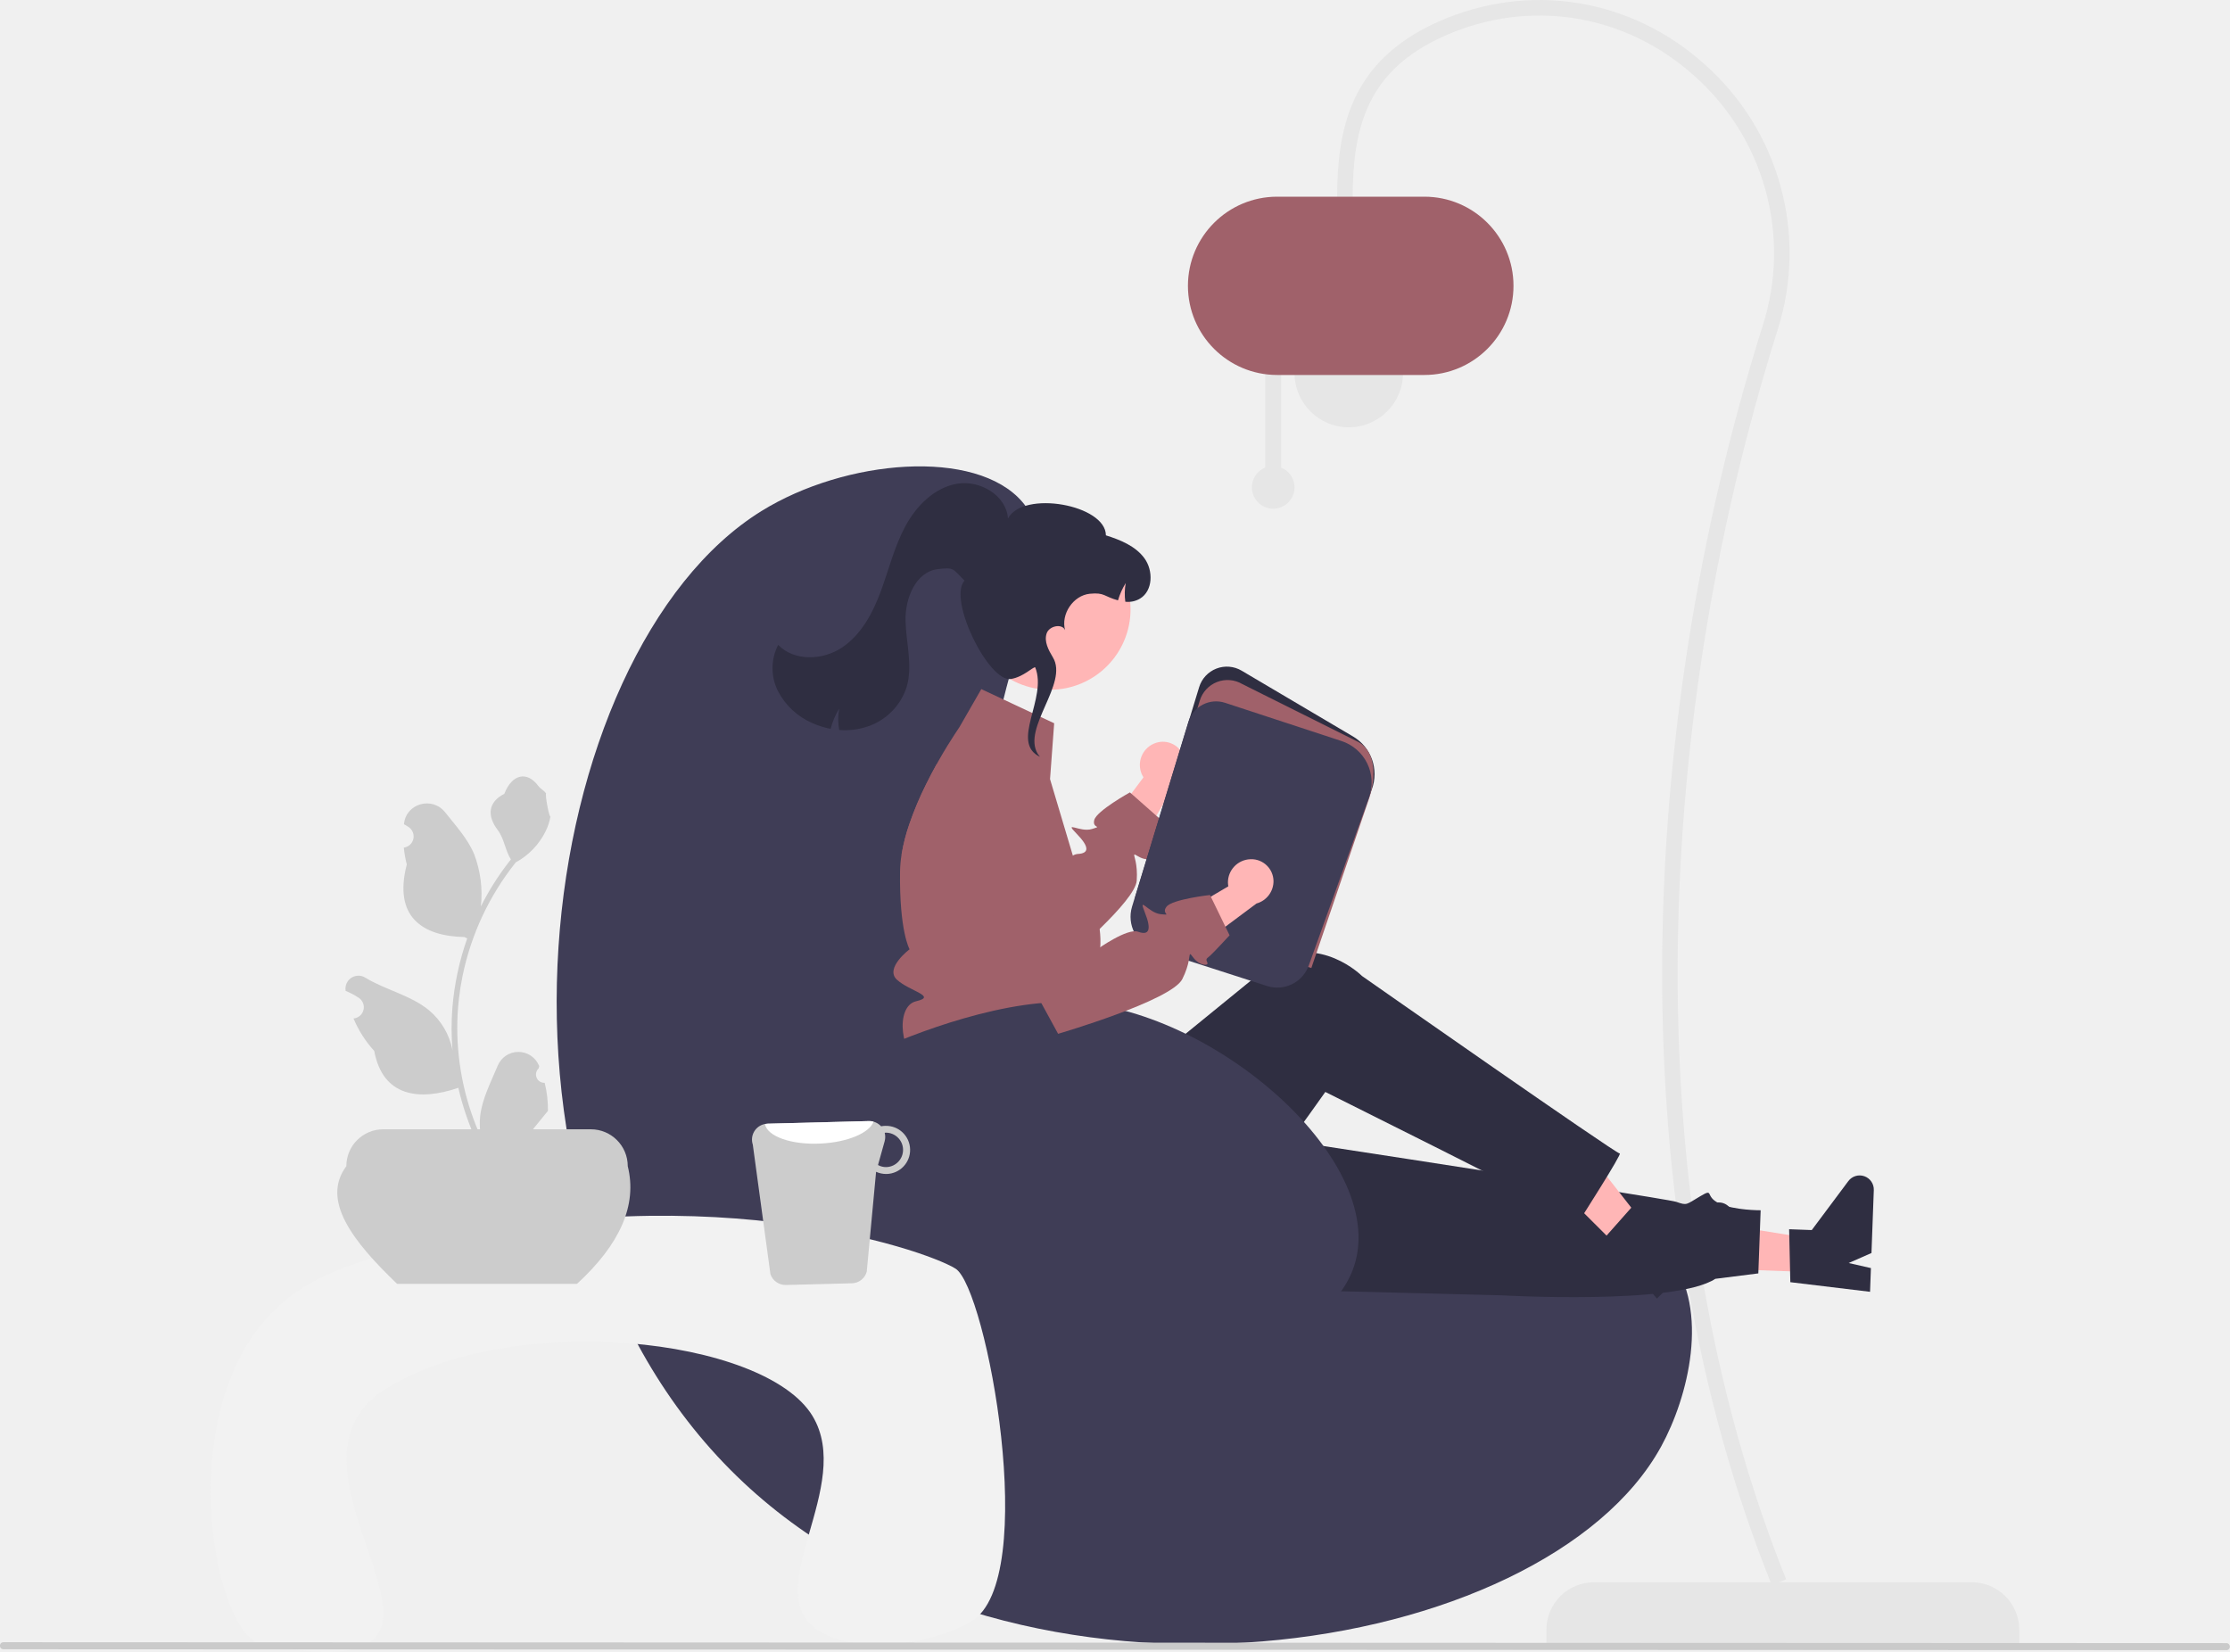
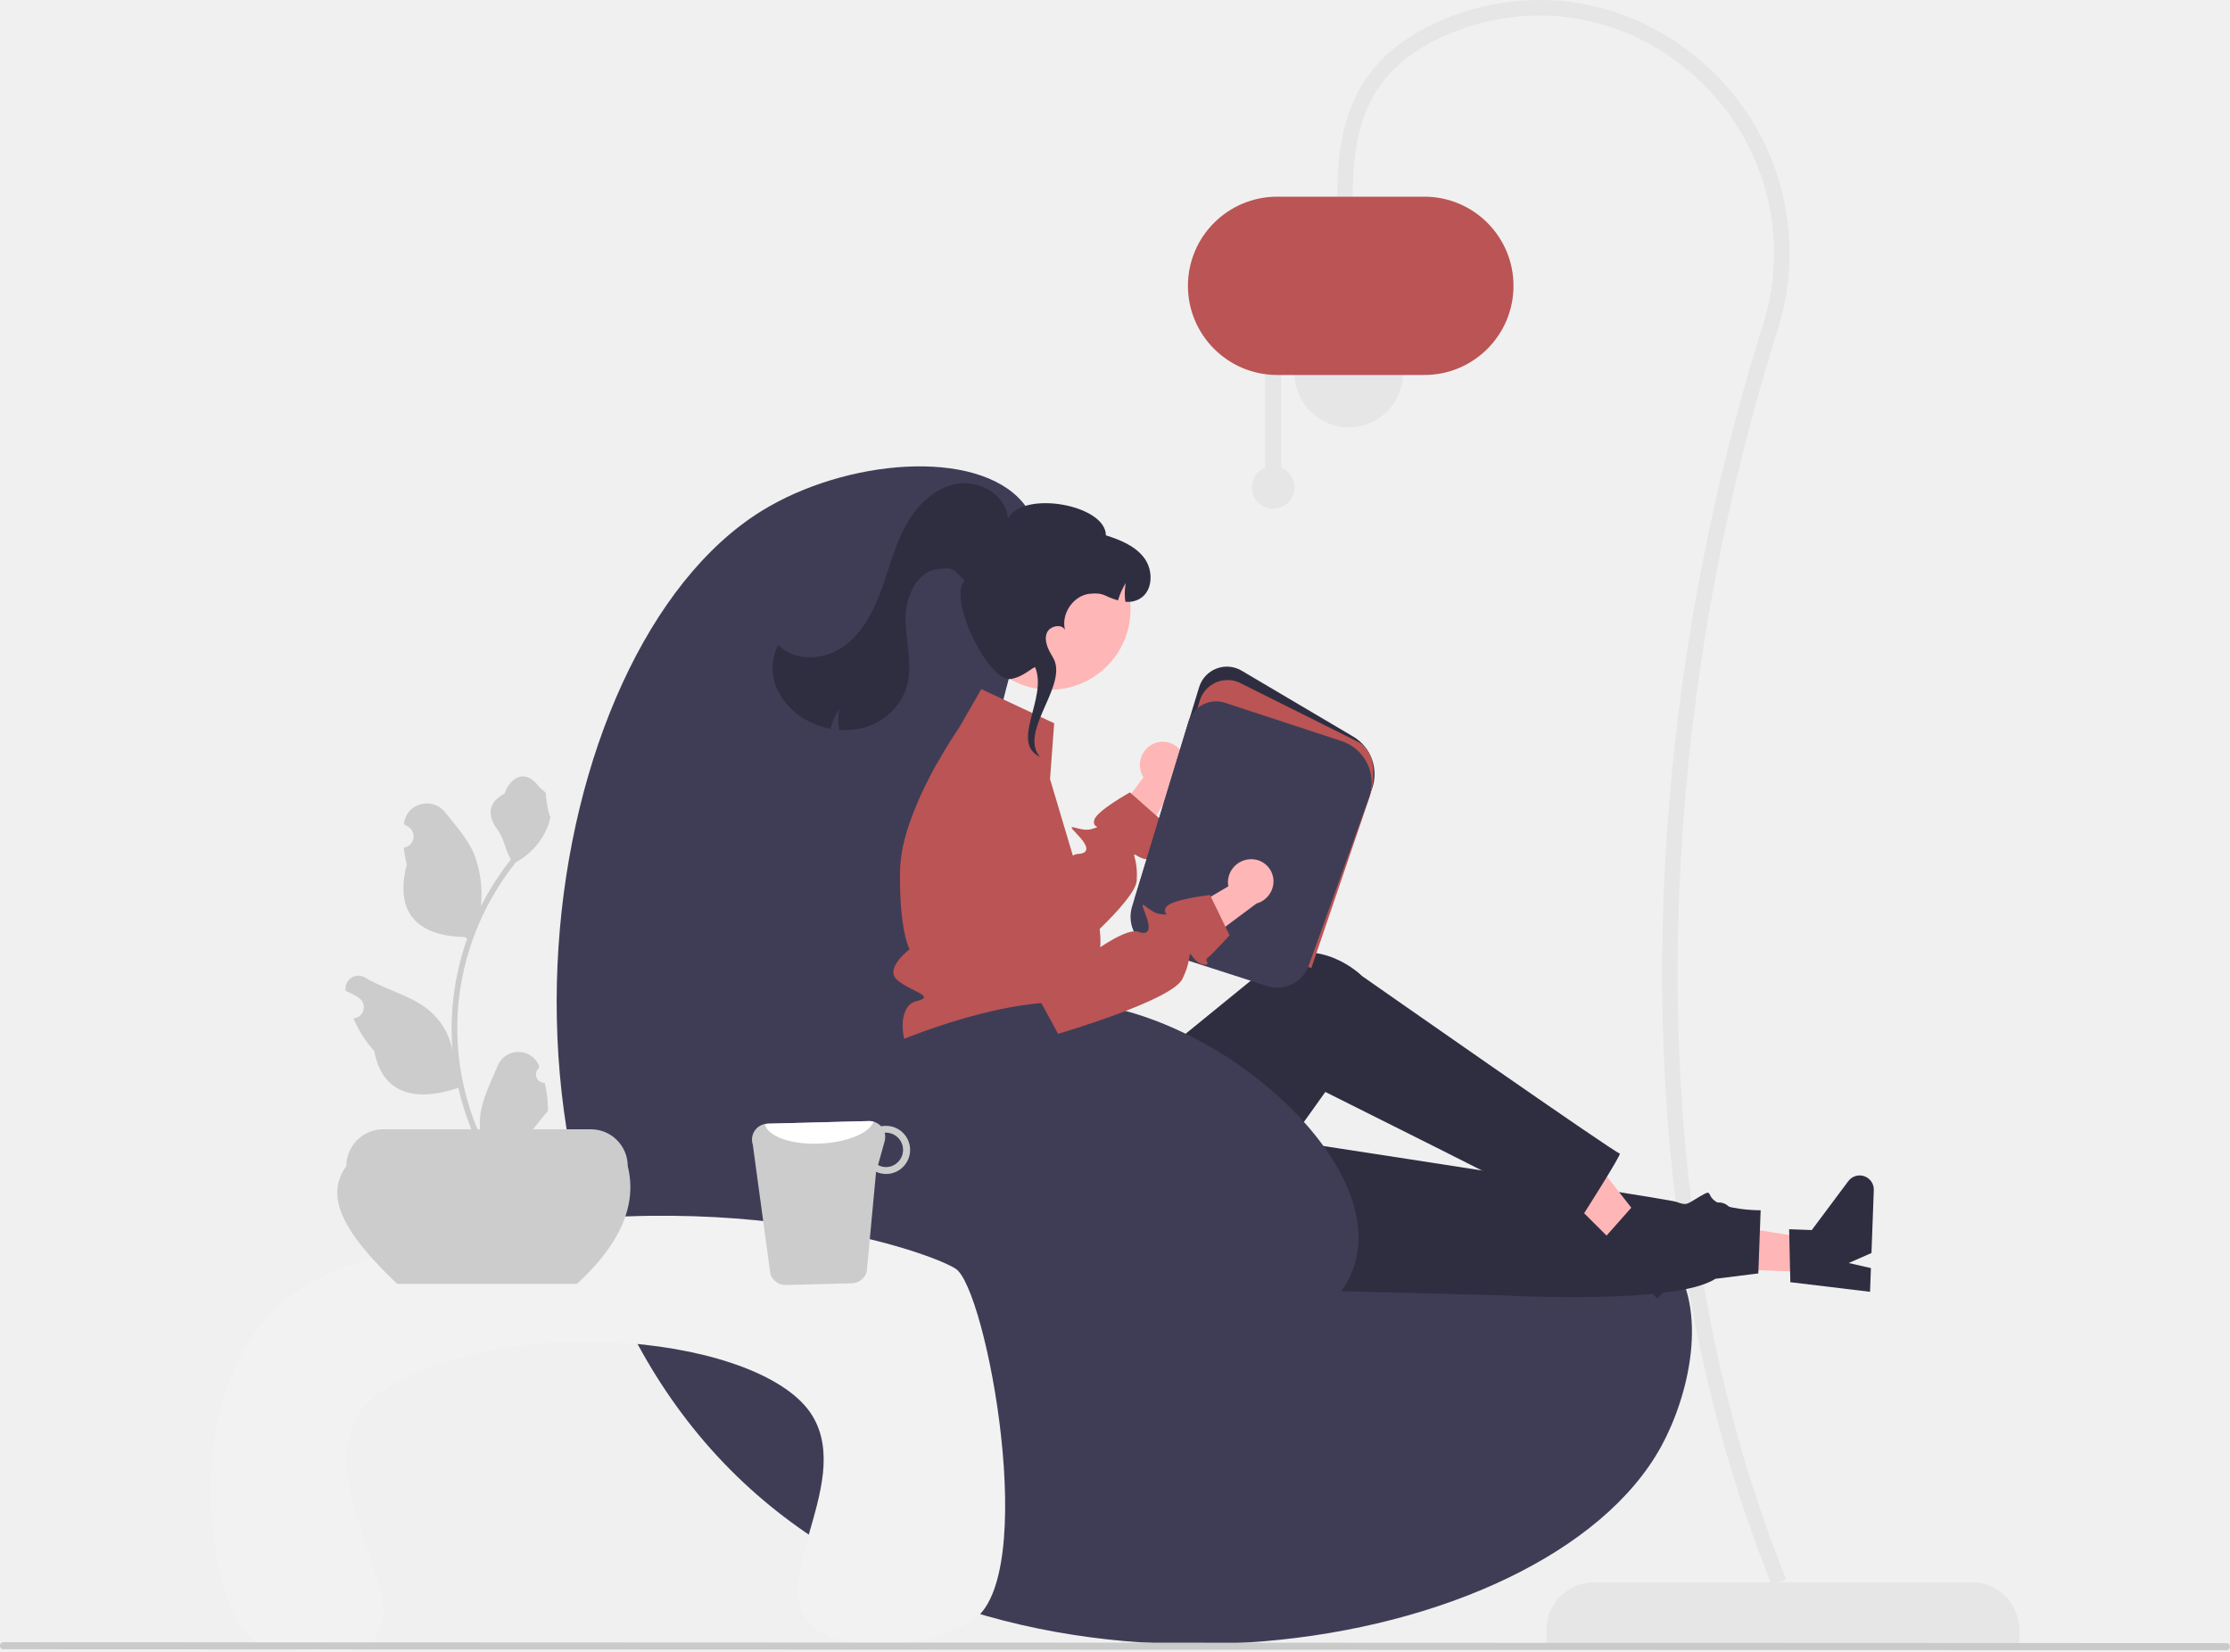
<svg xmlns="http://www.w3.org/2000/svg" data-name="Layer 1" width="751.131" height="556.415" viewBox="0 0 751.131 556.415">
  <path d="M745.319,704.743H904.585a0,0,0,0,1,0,0v4.887a16,16,0,0,1-16,16H761.319a16,16,0,0,1-16-16V704.743A0,0,0,0,1,745.319,704.743Z" transform="translate(1425.47 1258.58) rotate(-180)" fill="#e6e6e6" />
  <path d="M821.225,705.718l4.843-1.951c-50.677-125.789-45.795-284.482-2.956-420.613a85.005,85.005,0,0,0-24.764-89.934c-24.865-22.189-59.145-27.594-89.467-14.108-29.931,13.314-34.056,36.505-34.056,59.583h5.222c0-24.635,5.265-43.383,30.957-54.812,28.419-12.639,60.555-7.569,83.867,13.234A79.839,79.839,0,0,1,818.131,281.586C774.798,419.289,770.202,579.072,821.225,705.718Z" transform="translate(-224.4343 -171.7927)" fill="#e6e6e6" />
  <circle cx="454.307" cy="125.648" r="18.276" fill="#e6e6e6" />
  <path d="M650.594,329.302V294.672h5.385v34.629a7.179,7.179,0,1,1-5.385,0Z" transform="translate(-224.4343 -171.7927)" fill="#e6e6e6" />
-   <path d="M624.565,268.068a30.06,30.06,0,0,1,30.025-30.025h49.607a30.025,30.025,0,1,1,0,60.051H654.59A30.06,30.06,0,0,1,624.565,268.068Z" transform="translate(-224.4343 -171.7927)" fill="#a0616a" />
+   <path d="M624.565,268.068a30.06,30.06,0,0,1,30.025-30.025h49.607a30.025,30.025,0,1,1,0,60.051H654.59A30.06,30.06,0,0,1,624.565,268.068Z" transform="translate(-224.4343 -171.7927)" fill="#bb5454" />
  <path d="M554.67,454.005c4.981-63.723,30.447-94.083,14.14-113.123-15.619-18.238-59.617-14.47-87.872,3.03-76.212,47.202-104.134,235.332-6.06,327.249C568.072,758.504,744.695,730.53,783.946,659.04c9.158-16.681,16.434-45.922,3.03-63.632-33.278-43.967-154.271,35.669-208.066-14.14C547.03,551.749,551.937,488.975,554.67,454.005Z" transform="translate(-224.4343 -171.7927)" fill="#3f3d56" />
  <path d="M612.927,422.347a7.822,7.822,0,0,0-3.924,10.18,7.504,7.504,0,0,0,.597,1.087l-16.358,21.842,8.163,12.2,19.174-32.343a7.8,7.8,0,0,0,2.373-9.222,7.465,7.465,0,0,0-9.838-3.828Q613.02,422.303,612.927,422.347Z" transform="translate(-224.4343 -171.7927)" fill="#ffb6b6" />
-   <path d="M612.914,460.005c1.071.949-1.899,2.121-5.04.273-.899-.535-1.283-.758-1.384-.616-.253.353,1.222,2.959.828,8.747-.242,3.454-5.979,9.949-12.494,16.282-8.807,8.565-19.049,16.827-19.049,16.827l-3.596-2.879-37.704-30.23-6.363-8.807a62.681,62.681,0,0,1,2.616-10.232,111.546,111.546,0,0,1,5.676-13.474c1.172-2.374,2.374-4.636,3.525-6.717l20.201,22.261,16.928,18.645s4.929-7.939,8.747-10.1a3.636,3.636,0,0,1,1.616-.555c3.858-.182,4.091-2.283-.384-6.858-4.474-4.575,1.172-.303,5.151-1.535,3.98-1.232,0,0,.838-3.081.838-3.081,11.999-9.262,11.999-9.262l.465.414,8.434,7.444,2.414,2.131s-2.636,7.232-3.363,8.757C612.248,458.965,611.854,459.046,612.914,460.005Z" transform="translate(-224.4343 -171.7927)" fill="#a0616a" />
+   <path d="M612.914,460.005c1.071.949-1.899,2.121-5.04.273-.899-.535-1.283-.758-1.384-.616-.253.353,1.222,2.959.828,8.747-.242,3.454-5.979,9.949-12.494,16.282-8.807,8.565-19.049,16.827-19.049,16.827l-3.596-2.879-37.704-30.23-6.363-8.807a62.681,62.681,0,0,1,2.616-10.232,111.546,111.546,0,0,1,5.676-13.474c1.172-2.374,2.374-4.636,3.525-6.717l20.201,22.261,16.928,18.645s4.929-7.939,8.747-10.1a3.636,3.636,0,0,1,1.616-.555c3.858-.182,4.091-2.283-.384-6.858-4.474-4.575,1.172-.303,5.151-1.535,3.98-1.232,0,0,.838-3.081.838-3.081,11.999-9.262,11.999-9.262l.465.414,8.434,7.444,2.414,2.131s-2.636,7.232-3.363,8.757C612.248,458.965,611.854,459.046,612.914,460.005Z" transform="translate(-224.4343 -171.7927)" fill="#bb5454" />
  <polygon points="610.804 428.521 611.215 417.38 568.439 410.493 567.832 426.935 610.804 428.521" fill="#ffb6b6" />
  <path d="M827.473,603.668l-.406-17.838,7.626.281,12.311-16.49a4.767,4.767,0,0,1,8.583,3.027l-.782,21.19-7.678,3.374,7.49,1.704-.295,7.989Z" transform="translate(-224.4343 -171.7927)" fill="#2f2e41" />
  <path d="M594.489,604.651l135.488,3.435s58.508,3.379,72.236-5.551l14.476-1.828.785-21.264s-8.852.065-13.942-2.306-1.552-5.273-6.405-2.42-4.34,3.196-8.092,1.885S613.241,549.069,613.241,549.069Z" transform="translate(-224.4343 -171.7927)" fill="#2f2e41" />
  <polygon points="548.592 423.631 556.471 415.744 529.796 381.601 518.168 393.243 548.592 423.631" fill="#ffb6b6" />
  <path d="M765.053,588.562l11.835-13.353,5.399,5.393,20.241-3.716a4.767,4.767,0,0,1,4.234,8.057l-14.985,15.003-7.923-2.748,4.332,6.344-5.65,5.657Z" transform="translate(-224.4343 -171.7927)" fill="#2f2e41" />
  <path d="M541.035,530.449l1.347,31.31c1.586,36.859,42.178,59.168,73.654,39.923q.87-.532,1.746-1.102s11.933-3.205,11.571-8.279,2.553-7.545,5.133-6.161,36.357-46.553,36.357-46.553,70.178,35.006,85.66,43.247c0,0,14.556-22.759,13.501-22.52s-86.819-59.788-86.819-59.788-13.972-14.14-31.304-4.804c-.361,1.371-.052,1.419-.052,1.419l-57.253,46.652-8.09-15.363Z" transform="translate(-224.4343 -171.7927)" fill="#2f2e41" />
-   <path d="M595.017,491.306a32.354,32.354,0,0,1-.616,4.303,25.39,25.39,0,0,1-1.98,5.939s0,2.111-4.04,9.181,1.01,4.04,4.04,9.292c3.03,5.242,0,2.828-3.363,6.202a7.722,7.722,0,0,0-1.909,7.606s-43.391.03-51.471-3-9.918-20.1-2.677-21.786c7.232-1.687-2.192-3.363-6.444-7.252-4.252-3.889,4.252-10.252,4.252-10.252s-3.505-6.05-3.212-26.362a40.029,40.029,0,0,1,.515-5.575,62.681,62.681,0,0,1,2.616-10.232,111.546,111.546,0,0,1,5.676-13.474c1.172-2.374,2.374-4.636,3.525-6.717.182-.323.353-.636.535-.949,2.192-3.879,4.192-7.05,5.515-9.08,1.02-1.576,1.636-2.464,1.636-2.464l7.353-12.787,24.544,11.504-1.394,18.817,4.232,14.191,1.949,6.535,1.505,5.04,2.323,7.807s-.636.03.121,1.071a34.484,34.484,0,0,1,6.575,15.827A32.227,32.227,0,0,1,595.017,491.306Z" transform="translate(-224.4343 -171.7927)" fill="#a0616a" />
+   <path d="M595.017,491.306a32.354,32.354,0,0,1-.616,4.303,25.39,25.39,0,0,1-1.98,5.939s0,2.111-4.04,9.181,1.01,4.04,4.04,9.292c3.03,5.242,0,2.828-3.363,6.202a7.722,7.722,0,0,0-1.909,7.606s-43.391.03-51.471-3-9.918-20.1-2.677-21.786c7.232-1.687-2.192-3.363-6.444-7.252-4.252-3.889,4.252-10.252,4.252-10.252s-3.505-6.05-3.212-26.362a40.029,40.029,0,0,1,.515-5.575,62.681,62.681,0,0,1,2.616-10.232,111.546,111.546,0,0,1,5.676-13.474c1.172-2.374,2.374-4.636,3.525-6.717.182-.323.353-.636.535-.949,2.192-3.879,4.192-7.05,5.515-9.08,1.02-1.576,1.636-2.464,1.636-2.464l7.353-12.787,24.544,11.504-1.394,18.817,4.232,14.191,1.949,6.535,1.505,5.04,2.323,7.807s-.636.03.121,1.071a34.484,34.484,0,0,1,6.575,15.827A32.227,32.227,0,0,1,595.017,491.306Z" transform="translate(-224.4343 -171.7927)" fill="#bb5454" />
  <path d="M665.896,493.334l-.461-.149-58.744-18.917,21.647-71.017a9.768,9.768,0,0,1,14.312-5.562l37.54,22.179a14.715,14.715,0,0,1,6.319,17.788Z" transform="translate(-224.4343 -171.7927)" fill="#2f2e41" />
-   <path d="M666.134,497.849l-59.217-19.069,21.647-71.017A9.768,9.768,0,0,1,642.876,402.201l39.332,19.637c5.909,3.49,5.771,12.524,3.027,19.936Z" transform="translate(-224.4343 -171.7927)" fill="#a0616a" />
+   <path d="M666.134,497.849l-59.217-19.069,21.647-71.017A9.768,9.768,0,0,1,642.876,402.201l39.332,19.637c5.909,3.49,5.771,12.524,3.027,19.936Z" transform="translate(-224.4343 -171.7927)" fill="#bb5454" />
  <path d="M660.206,502.989a11.291,11.291,0,0,1-9.05.9l-37.85-12.189A11.704,11.704,0,0,1,605.731,477.21l18.976-62.255a9.767,9.767,0,0,1,12.39-6.431l39.224,12.879a14.722,14.722,0,0,1,9.265,18.959l-20.289,56.565A11.304,11.304,0,0,1,660.206,502.989Z" transform="translate(-224.4343 -171.7927)" fill="#3f3d56" />
  <circle cx="353.691" cy="205.214" r="27.11" fill="#ffb6b6" />
  <path d="M486.452,404.525a23.511,23.511,0,0,0,11.546,10.793,27.033,27.033,0,0,0,6.222,1.969,24.326,24.326,0,0,1,2.879-6.816,20.083,20.083,0,0,0,0,7.199,23.9,23.9,0,0,0,9.663-1.199,20.726,20.726,0,0,0,13.034-13.204c2.16-7.186-.167-14.861-.35-22.362-.189-7.502,3.373-16.474,10.82-17.402,5.671-.708,4.97-.158,9.045,3.848-5.7,6.332,8.196,34.377,15.653,33.138,4.216-.701,7.318-4.048,8.152-3.932,4.27,10.456-8.574,25.286,1.613,30.154l-.756-1c-5.332-8.808,10.445-23.685,5.113-32.494-1.486-2.464-3.032-5.353-2.112-8.079.873-2.592,5.293-3.412,6.226-1.053-1.516-5.407,2.716-11.752,8.338-12.304,4.994-.493,4.706.931,9.467,2.229a24.293,24.293,0,0,1,2.608-5.835,19.918,19.918,0,0,0-.139,6.296,7.855,7.855,0,0,0,4.941-1.046c4.397-2.636,4.528-9.44,1.507-13.581-3.026-4.142-8.095-6.187-12.985-7.734-.045-10.342-27.872-15.292-32.99-5.678-.526-7.785-9.45-13.029-17.138-11.707s-13.752,7.487-17.45,14.357c-3.697,6.865-5.532,14.552-8.238,21.865s-6.575,14.604-13.056,18.943c-6.48,4.333-16.109,4.727-21.52-.89A17.168,17.168,0,0,0,486.452,404.525Z" transform="translate(-224.4343 -171.7927)" fill="#2f2e41" />
  <path d="M514.269,528.498a9.788,9.788,0,0,1,1.815-1.149c10.377-5.164,42.645-18.57,67.877-18.02,48.548,1.058,110.332,54.637,95.953,90.617-10.941,27.378-65.336,42.954-105.043,30.496C519.245,612.989,497.288,542.036,514.269,528.498Z" transform="translate(-224.4343 -171.7927)" fill="#3f3d56" />
  <path d="M312.726,725.733c-15.864-2.993-29.906-74.46,1.305-109.658,10.693-12.059,24.032-17.308,41.775-22.193,102.121-28.115,180.011-1.32,190.478,5.222,10.444,6.527,28.752,104.875,5.34,118.796-13.173,7.833-39.282,11.749-52.218,2.611-19.035-13.446,12.915-48.324-1.305-71.8C481.963,622.071,396.986,613.097,354.382,639.573,308.929,667.82,402.684,742.704,312.726,725.733Z" transform="translate(-224.4343 -171.7927)" fill="#f2f2f2" />
  <path d="M418.787,604.223H358.183c-14.961-14.338-25.658-28.156-17.094-39.626a12.432,12.432,0,0,1,12.432-12.432h69.928a12.432,12.432,0,0,1,12.432,12.432C439.141,577.666,433.316,590.877,418.787,604.223Z" transform="translate(-224.4343 -171.7927)" fill="#ccc" />
  <path d="M407.903,536.515a2.807,2.807,0,0,1-2.035-4.866l.192-.765q-.038-.092-.076-.184a7.539,7.539,0,0,0-13.907.052c-2.275,5.478-5.17,10.966-5.883,16.758a22.304,22.304,0,0,0,.392,7.671A89.42,89.42,0,0,1,378.452,518.042a86.307,86.307,0,0,1,.535-9.628q.444-3.931,1.231-7.807a90.456,90.456,0,0,1,17.938-38.337,24.073,24.073,0,0,0,10.012-10.387,18.363,18.363,0,0,0,1.67-5.018c-.487.064-1.838-7.359-1.47-7.815-.679-1.031-1.895-1.543-2.637-2.549-3.689-5.002-8.773-4.129-11.426,2.669-5.669,2.861-5.724,7.606-2.245,12.169,2.213,2.903,2.517,6.832,4.459,9.94-.2.256-.408.503-.607.759a91.039,91.039,0,0,0-9.502,15.054,37.846,37.846,0,0,0-2.259-17.579c-2.163-5.217-6.216-9.611-9.786-14.122-4.288-5.418-13.08-3.053-13.836,3.814q-.011.1-.021.199.795.449,1.557.952a3.808,3.808,0,0,1-1.535,6.93l-.078.012a37.89,37.89,0,0,0,.999,5.665c-4.58,17.71,5.307,24.16,19.424,24.45.312.16.615.32.927.471a92.924,92.924,0,0,0-5.002,23.539,88.135,88.135,0,0,0,.064,14.231l-.024-.168a23.289,23.289,0,0,0-7.95-13.448c-6.118-5.026-14.762-6.877-21.363-10.916a4.371,4.371,0,0,0-6.694,4.252q.013.088.027.176a25.578,25.578,0,0,1,2.868,1.382q.795.449,1.557.952a3.808,3.808,0,0,1-1.535,6.93l-.078.012c-.056.008-.104.016-.16.024a37.923,37.923,0,0,0,6.975,10.923c2.863,15.46,15.162,16.927,28.318,12.425h.008a92.897,92.897,0,0,0,6.24,18.218h22.293c.08-.248.152-.503.224-.751a25.329,25.329,0,0,1-6.169-.367c1.654-2.03,3.308-4.075,4.962-6.105a1.384,1.384,0,0,0,.104-.12c.839-1.039,1.686-2.069,2.525-3.108l0-.001a37.101,37.101,0,0,0-1.087-9.451Z" transform="translate(-224.4343 -171.7927)" fill="#ccc" />
  <path d="M483.94,600.976a5.385,5.385,0,0,0,5.189,3.635l22.233-.572a5.311,5.311,0,0,0,5.019-3.908l3.146-33.642a8.22,8.22,0,0,0,3.557.731,8.108,8.108,0,0,0-.407-16.211,6.869,6.869,0,0,0-1.457.152,5.495,5.495,0,0,0-4.09-1.765l-34.199.883a4.912,4.912,0,0,0-.844.105,5.341,5.341,0,0,0-4.09,6.936Zm36.233-36.773,2.239-8.017a5.46,5.46,0,0,0,.017-2.832c.109-0.0.204-.052.313-.052a5.8,5.8,0,0,1,.272,11.596A5.459,5.459,0,0,1,520.172,564.203Z" transform="translate(-224.4343 -171.7927)" fill="#ccc" />
  <path d="M482.087,550.382c.729,4.166,8.92,7.095,18.77,6.586,9.058-.417,16.464-3.598,17.82-7.367a5.057,5.057,0,0,0-1.548-.206l-34.199.883A4.912,4.912,0,0,0,482.087,550.382Z" transform="translate(-224.4343 -171.7927)" fill="#fff" />
  <path d="M225.625,727.311l748.75.307a1.191,1.191,0,0,0,0-2.381l-748.75-.307a1.191,1.191,0,1,0,0,2.381Z" transform="translate(-224.4343 -171.7927)" fill="#cacaca" />
  <path d="M645.576,461.206a7.822,7.822,0,0,0-7.536,7.889,7.505,7.505,0,0,0,.133,1.233l-23.499,13.873,2.844,14.4,30.135-22.485a7.8,7.8,0,0,0,5.737-7.601,7.465,7.465,0,0,0-7.61-7.317Q645.678,461.201,645.576,461.206Z" transform="translate(-224.4343 -171.7927)" fill="#ffb6b6" />
-   <path d="M626.326,494.279c-.629-.842-.899-1.195-1.042-1.098-.368.222-.014,3.197-2.602,8.383-3.643,7.285-41.844,18.442-41.844,18.442l-4.703-8.611-20.688-37.84-7.131-30.33a13.531,13.531,0,0,1-.361-3.228,128.177,128.177,0,0,1,20.171-11.611,13.504,13.504,0,0,1,6.061,7.22l14.241,39.929,5.683,15.942s10.024-7.168,13.66-5.852c3.63,1.324,4.662-.532,2.289-6.475-2.373-5.943,1.189.174,5.334.563,4.153.395,0,0,1.962-2.522s14.645-3.94,14.645-3.94l.27.563,4.915,10.11,1.407,2.905s-5.211,5.653-6.468,6.78c-1.263,1.135-1.653,1.056-1.035,2.349C631.699,497.248,628.509,497.19,626.326,494.279Z" transform="translate(-224.4343 -171.7927)" fill="#a0616a" />
+   <path d="M626.326,494.279c-.629-.842-.899-1.195-1.042-1.098-.368.222-.014,3.197-2.602,8.383-3.643,7.285-41.844,18.442-41.844,18.442l-4.703-8.611-20.688-37.84-7.131-30.33a13.531,13.531,0,0,1-.361-3.228,128.177,128.177,0,0,1,20.171-11.611,13.504,13.504,0,0,1,6.061,7.22l14.241,39.929,5.683,15.942s10.024-7.168,13.66-5.852c3.63,1.324,4.662-.532,2.289-6.475-2.373-5.943,1.189.174,5.334.563,4.153.395,0,0,1.962-2.522s14.645-3.94,14.645-3.94l.27.563,4.915,10.11,1.407,2.905s-5.211,5.653-6.468,6.78c-1.263,1.135-1.653,1.056-1.035,2.349C631.699,497.248,628.509,497.19,626.326,494.279Z" transform="translate(-224.4343 -171.7927)" fill="#bb5454" />
</svg>
